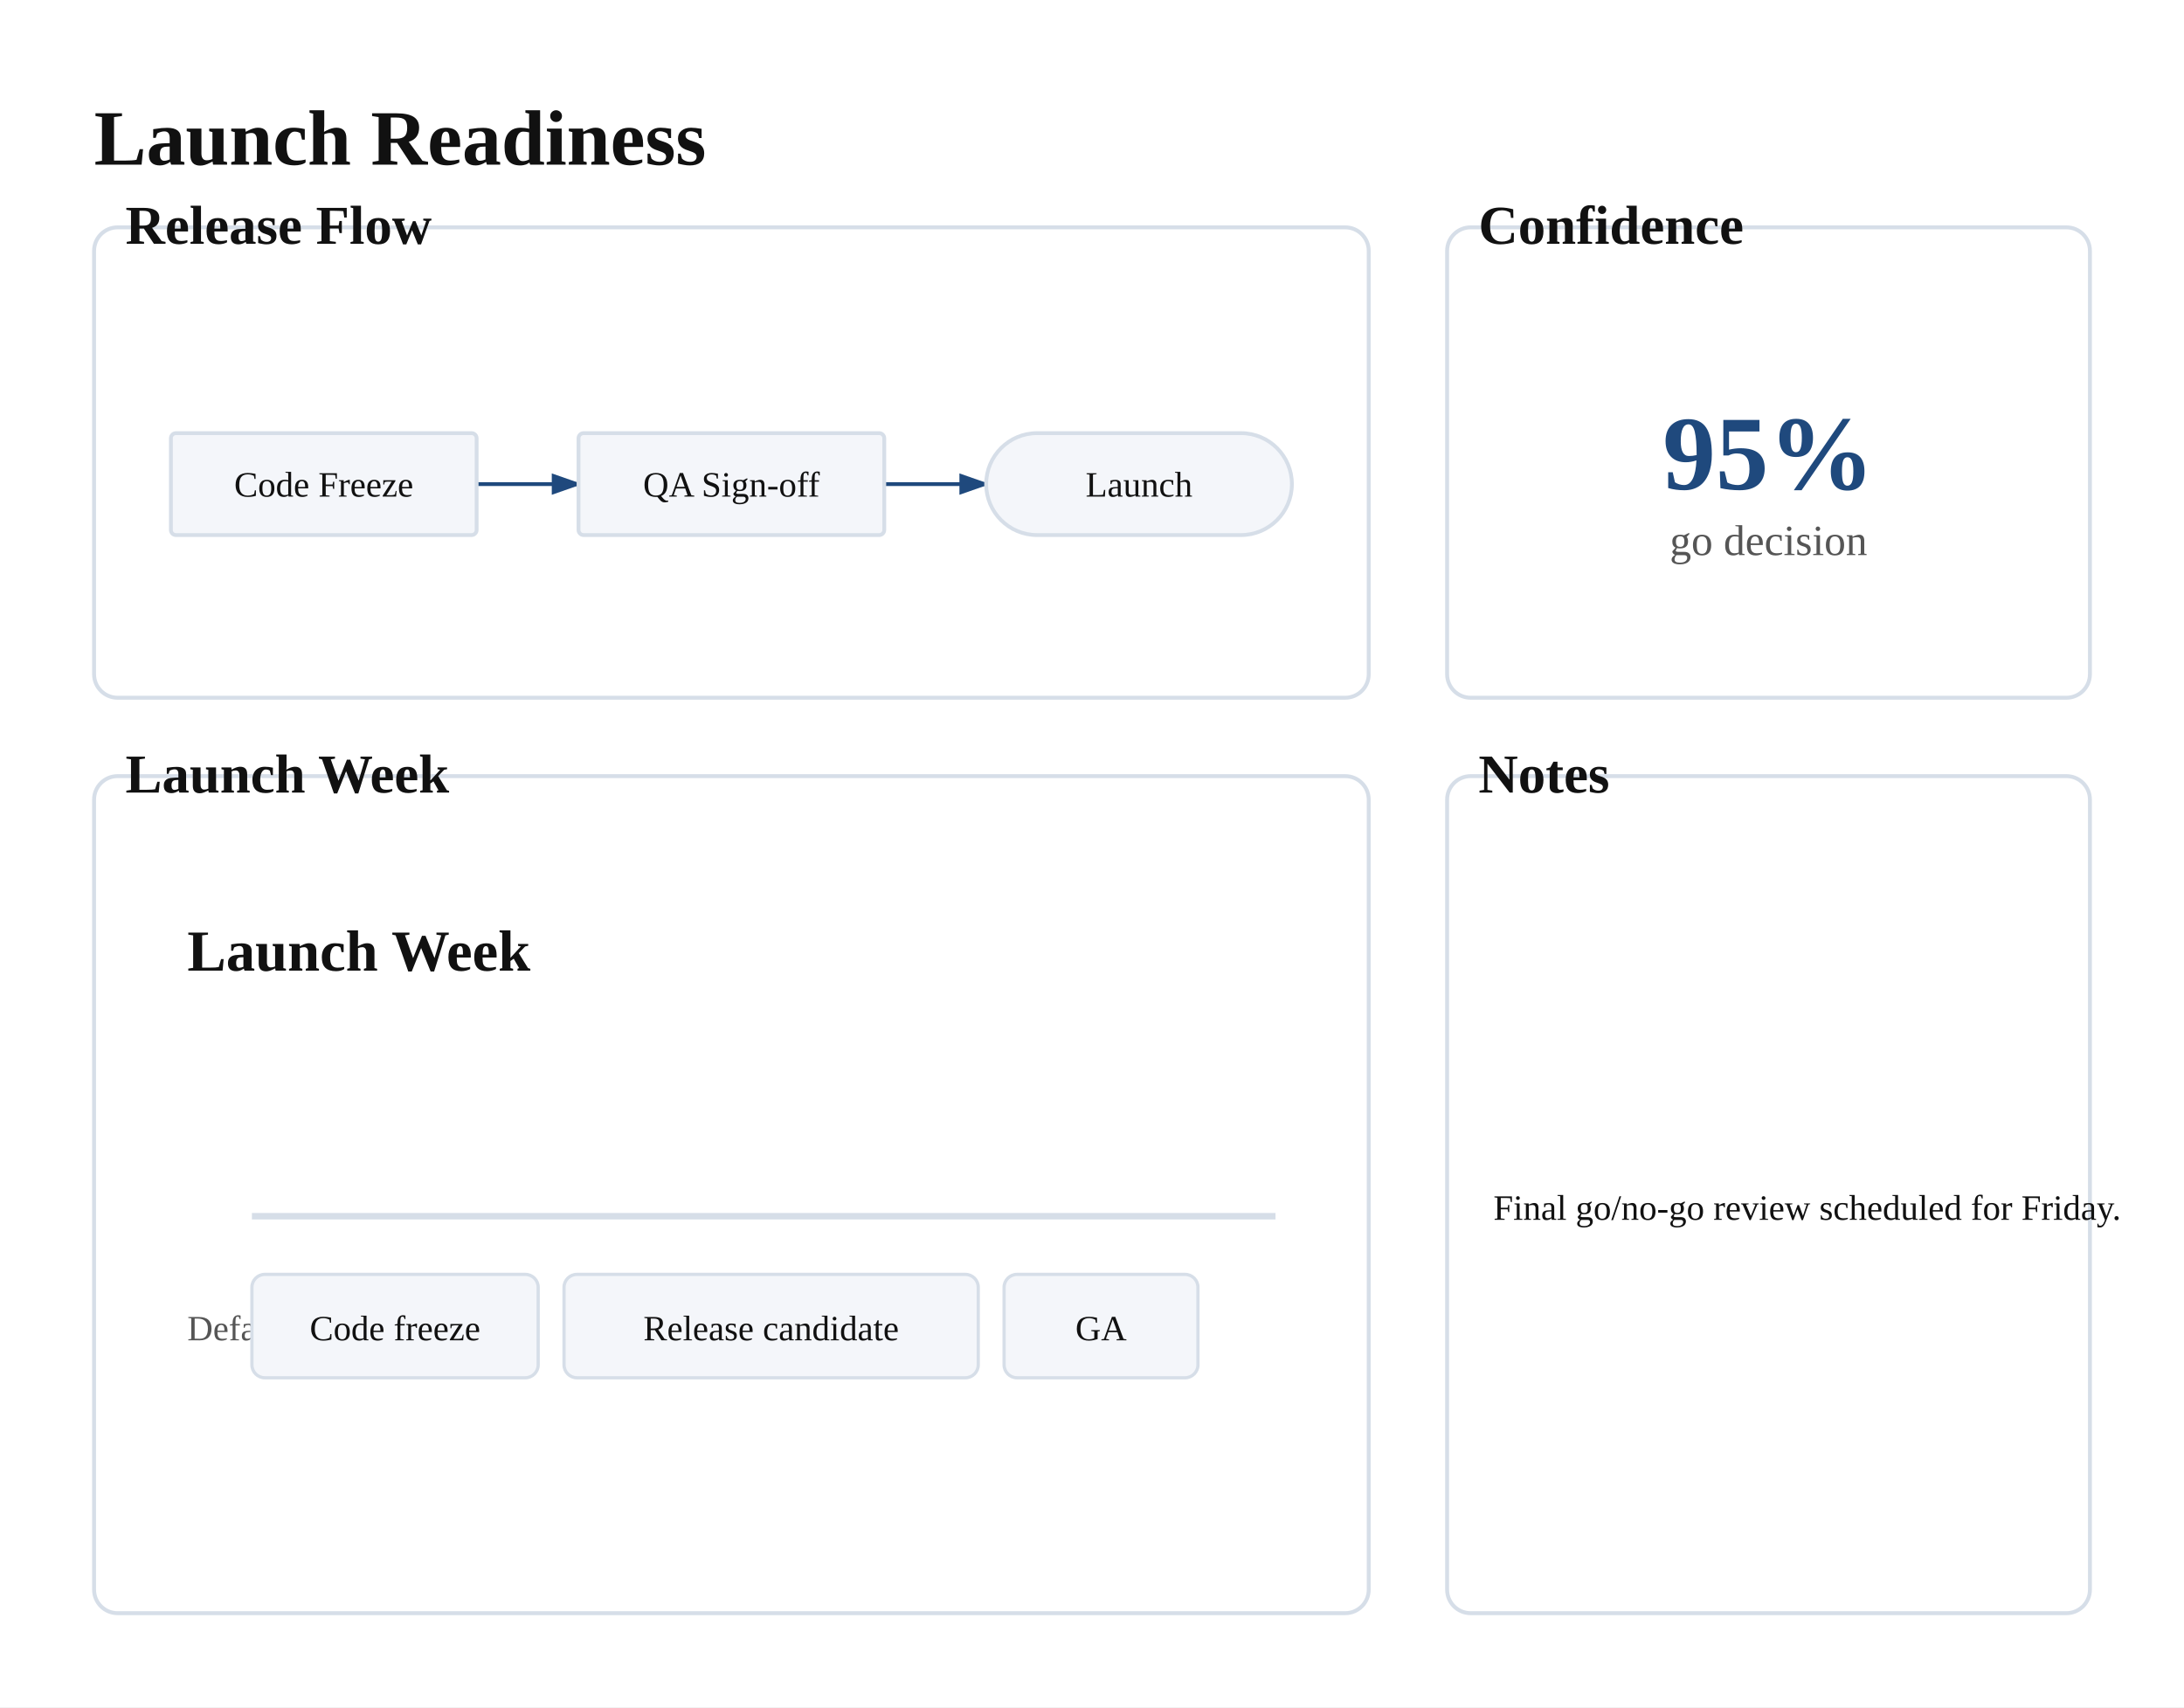
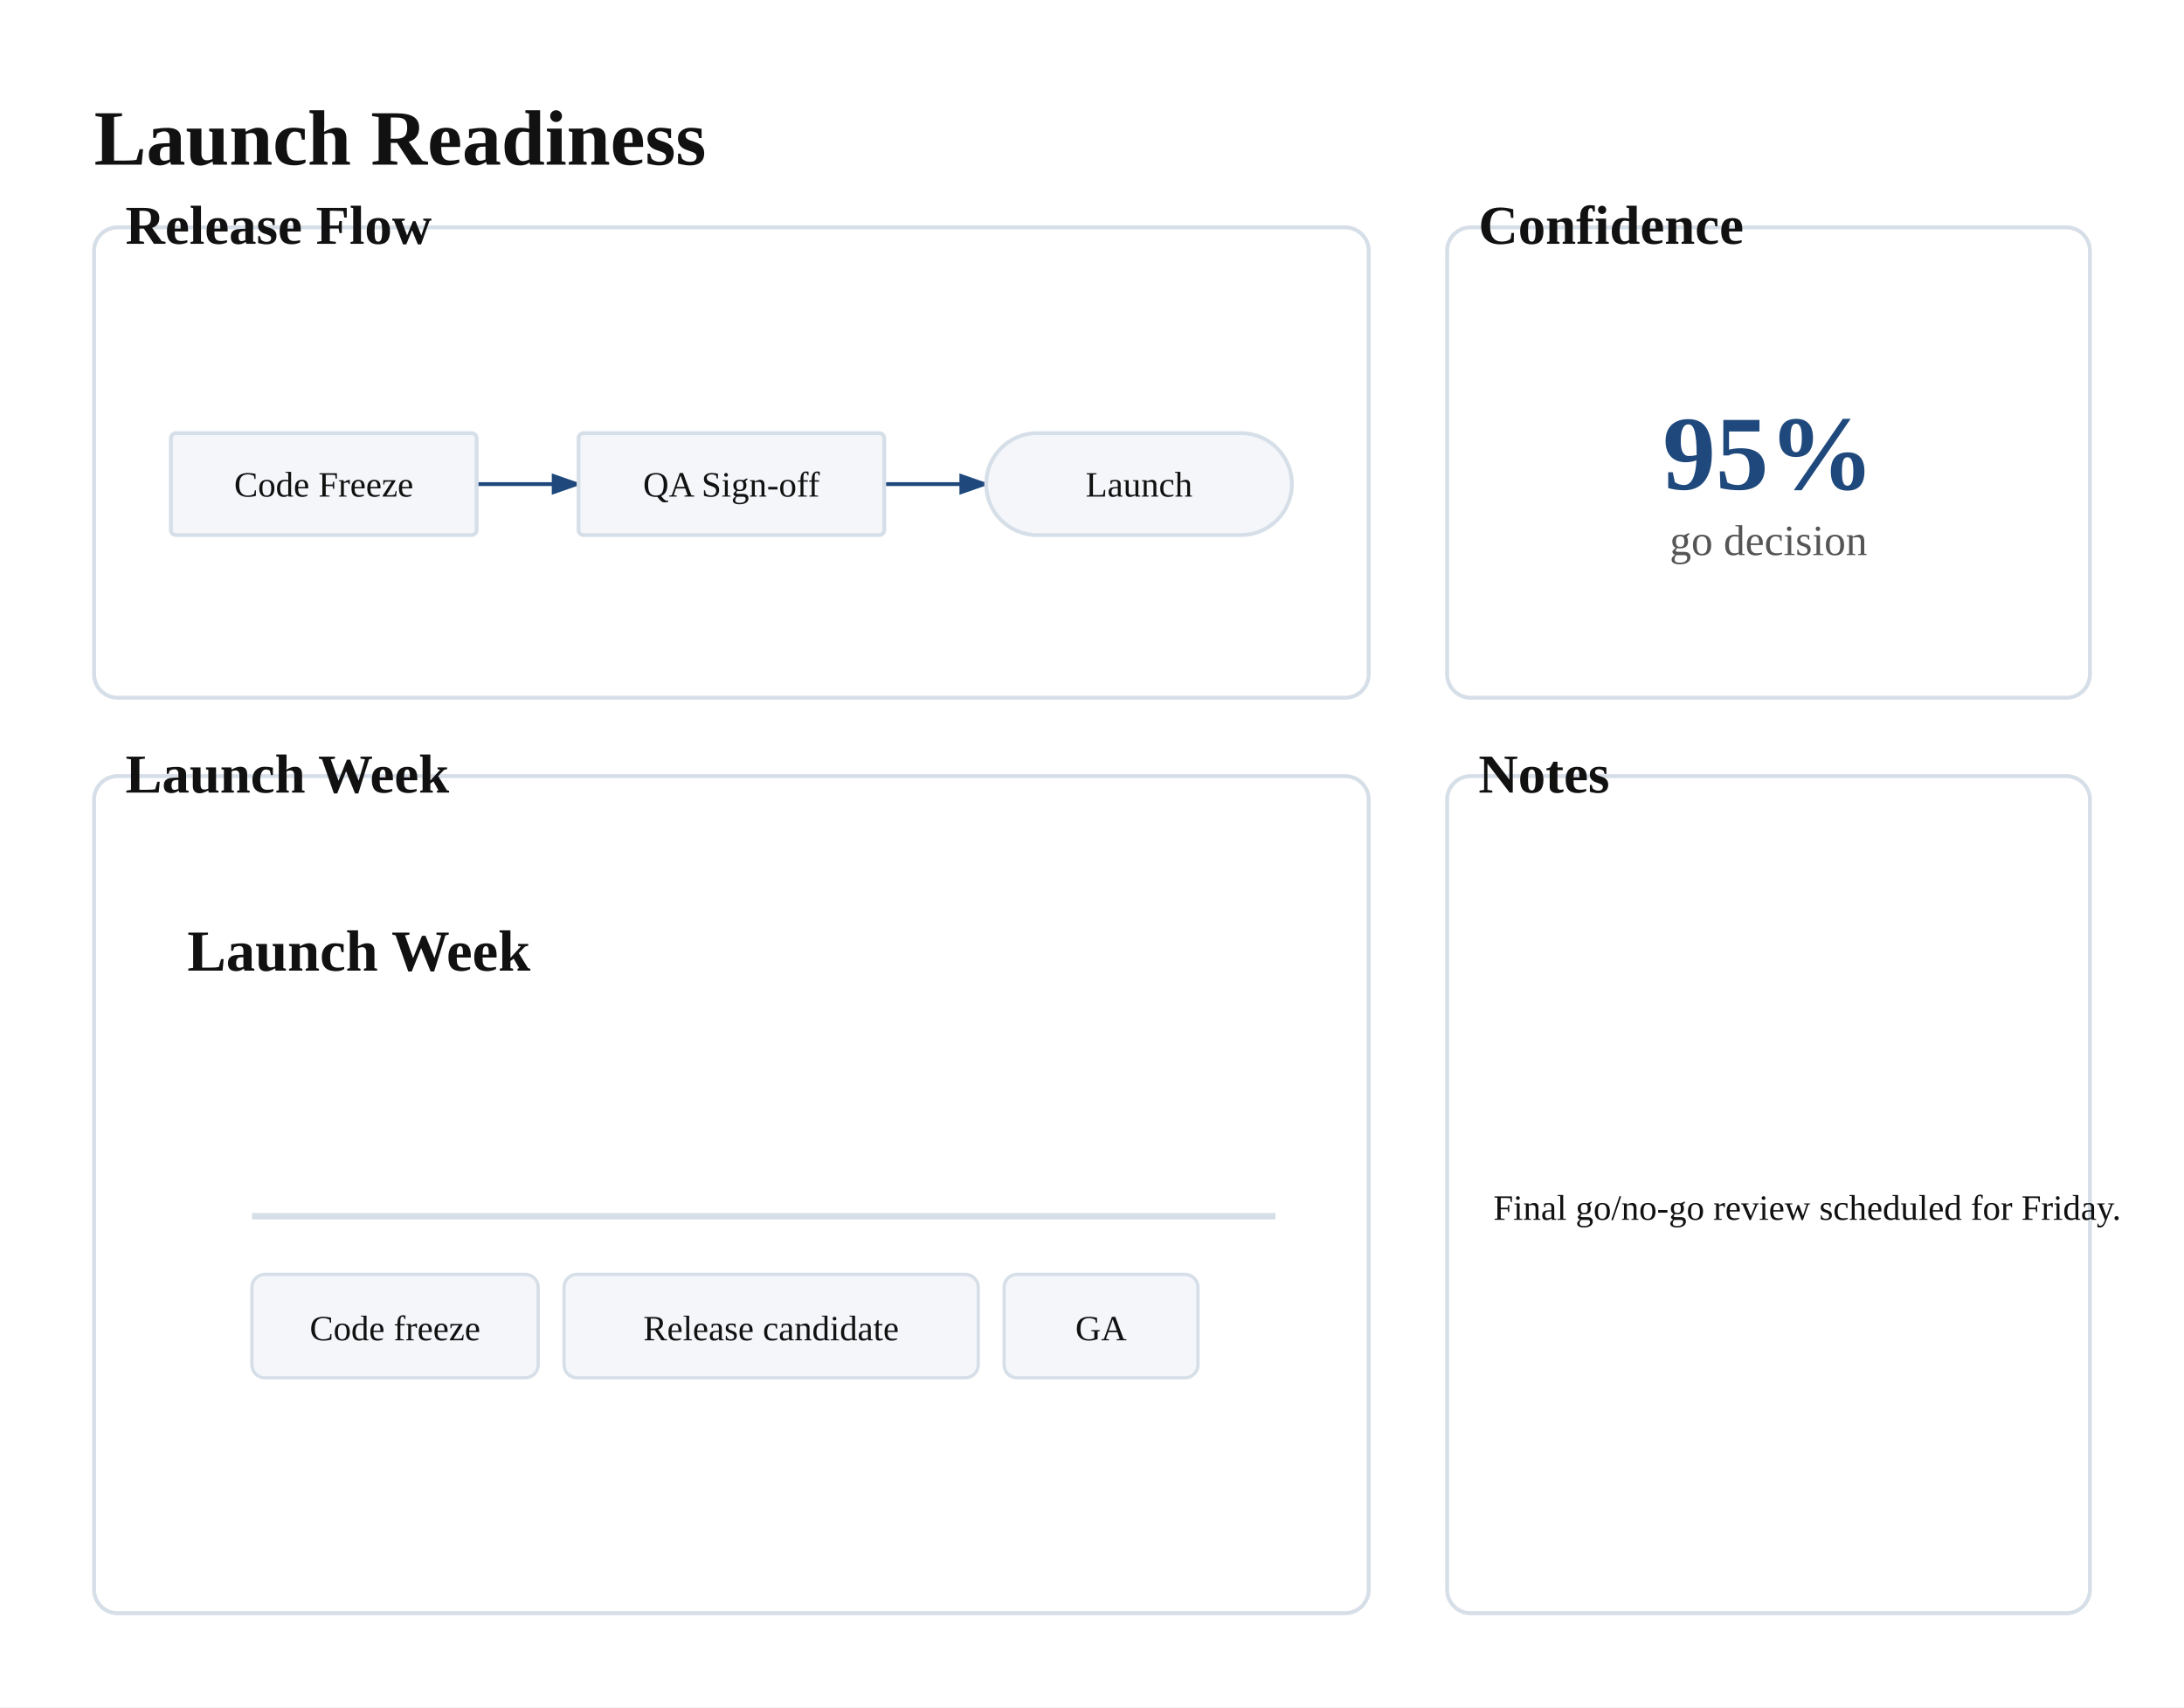
<svg xmlns="http://www.w3.org/2000/svg" viewBox="0 0 557.2 435.541" width="557.2" height="435.541">
  <defs>
    <marker id="triton-arrow" markerWidth="8" markerHeight="5.6" refX="7" refY="2.8" orient="auto">
      <polygon points="0 0, 8 2.8, 0 5.6" fill="#1F497D" />
    </marker>
  </defs>
  <rect width="100%" height="100%" fill="#FFFFFF" />
  <text x="24" y="42" font-size="20" font-family="Georgia, &quot;Times New Roman&quot;, serif" fill="#111111" font-weight="bold">Launch Readiness</text>
  <rect x="24" y="58" width="325.2" height="120" fill="#FFFFFF" stroke="#D6DEE8" stroke-width="1" rx="6" />
  <rect x="369.2" y="58" width="164" height="120" fill="#FFFFFF" stroke="#D6DEE8" stroke-width="1" rx="6" />
  <rect x="24" y="198" width="325.2" height="213.541" fill="#FFFFFF" stroke="#D6DEE8" stroke-width="1" rx="6" />
  <rect x="369.2" y="198" width="164" height="213.541" fill="#FFFFFF" stroke="#D6DEE8" stroke-width="1" rx="6" />
  <text x="32" y="62.2" font-size="14" font-family="Georgia, &quot;Times New Roman&quot;, serif" fill="#111111" text-anchor="start" font-weight="bold">Release Flow</text>
  <g transform="translate(28, 94.9) scale(0.65)">
    <path d="M 144 44 L 184 44" stroke="#1F497D" stroke-width="1.5" fill="none" marker-end="url(#triton-arrow)" />
    <path d="M 304 44 L 344 44" stroke="#1F497D" stroke-width="1.5" fill="none" marker-end="url(#triton-arrow)" />
    <g id="code">
      <rect x="24" y="24" width="120" height="40" fill="#F4F6FA" stroke="#D6DEE8" stroke-width="1.5" rx="2" />
      <text x="84" y="48.9" font-size="14" font-family="Georgia, &quot;Times New Roman&quot;, serif" fill="#111111" text-anchor="middle">Code Freeze</text>
    </g>
    <g id="qa">
      <rect x="184" y="24" width="120" height="40" fill="#F4F6FA" stroke="#D6DEE8" stroke-width="1.5" rx="2" />
      <text x="244" y="48.9" font-size="14" font-family="Georgia, &quot;Times New Roman&quot;, serif" fill="#111111" text-anchor="middle">QA Sign-off</text>
    </g>
    <g id="launch">
      <rect x="344" y="24" width="120" height="40" fill="#F4F6FA" stroke="#D6DEE8" stroke-width="1.5" rx="20" />
      <text x="404" y="48.9" font-size="14" font-family="Georgia, &quot;Times New Roman&quot;, serif" fill="#111111" text-anchor="middle">Launch</text>
    </g>
  </g>
  <text x="377.2" y="62.2" font-size="14" font-family="Georgia, &quot;Times New Roman&quot;, serif" fill="#111111" text-anchor="start" font-weight="bold">Confidence</text>
  <g transform="translate(410.7, 91.2) scale(1)">
    <text x="40.5" y="33.6" font-size="27" font-family="Georgia, &quot;Times New Roman&quot;, serif" fill="#1F497D" text-anchor="middle" font-weight="bold">95%</text>
    <text x="40.5" y="50.4" font-size="11" font-family="Georgia, &quot;Times New Roman&quot;, serif" fill="#555555" text-anchor="middle">go decision</text>
  </g>
  <text x="32" y="202.2" font-size="14" font-family="Georgia, &quot;Times New Roman&quot;, serif" fill="#111111" text-anchor="start" font-weight="bold">Launch Week</text>
  <g transform="translate(28, 213) scale(0.8243243)">
    <text x="24" y="42" font-size="18" font-family="Georgia, &quot;Times New Roman&quot;, serif" fill="#111111" font-weight="bold">Launch Week</text>
    <path d="M 44 118 L 360.8 118" stroke="#D6DEE8" stroke-width="2" fill="none" />
-     <text x="24" y="156.4" font-size="11" font-family="Georgia, &quot;Times New Roman&quot;, serif" fill="#555555">Default</text>
    <rect x="44" y="136" width="88.6" height="32" fill="#F4F6FA" stroke="#D6DEE8" stroke-width="1" rx="4" />
    <text x="88.3" y="156.4" font-size="11" font-family="Georgia, &quot;Times New Roman&quot;, serif" fill="#111111" text-anchor="middle">Code freeze</text>
    <rect x="140.6" y="136" width="128.2" height="32" fill="#F4F6FA" stroke="#D6DEE8" stroke-width="1" rx="4" />
    <text x="204.7" y="156.4" font-size="11" font-family="Georgia, &quot;Times New Roman&quot;, serif" fill="#111111" text-anchor="middle">Release candidate</text>
    <rect x="276.8" y="136" width="60" height="32" fill="#F4F6FA" stroke="#D6DEE8" stroke-width="1" rx="4" />
    <text x="306.8" y="156.4" font-size="11" font-family="Georgia, &quot;Times New Roman&quot;, serif" fill="#111111" text-anchor="middle">GA</text>
  </g>
  <text x="377.2" y="202.2" font-size="14" font-family="Georgia, &quot;Times New Roman&quot;, serif" fill="#111111" text-anchor="start" font-weight="bold">Notes</text>
  <g transform="translate(373.2, 296.1003) scale(0.65)">
    <text x="12" y="23.2" font-size="14" font-family="Georgia, &quot;Times New Roman&quot;, serif" fill="#111111">Final go/no-go review scheduled for Friday.</text>
  </g>
</svg>
